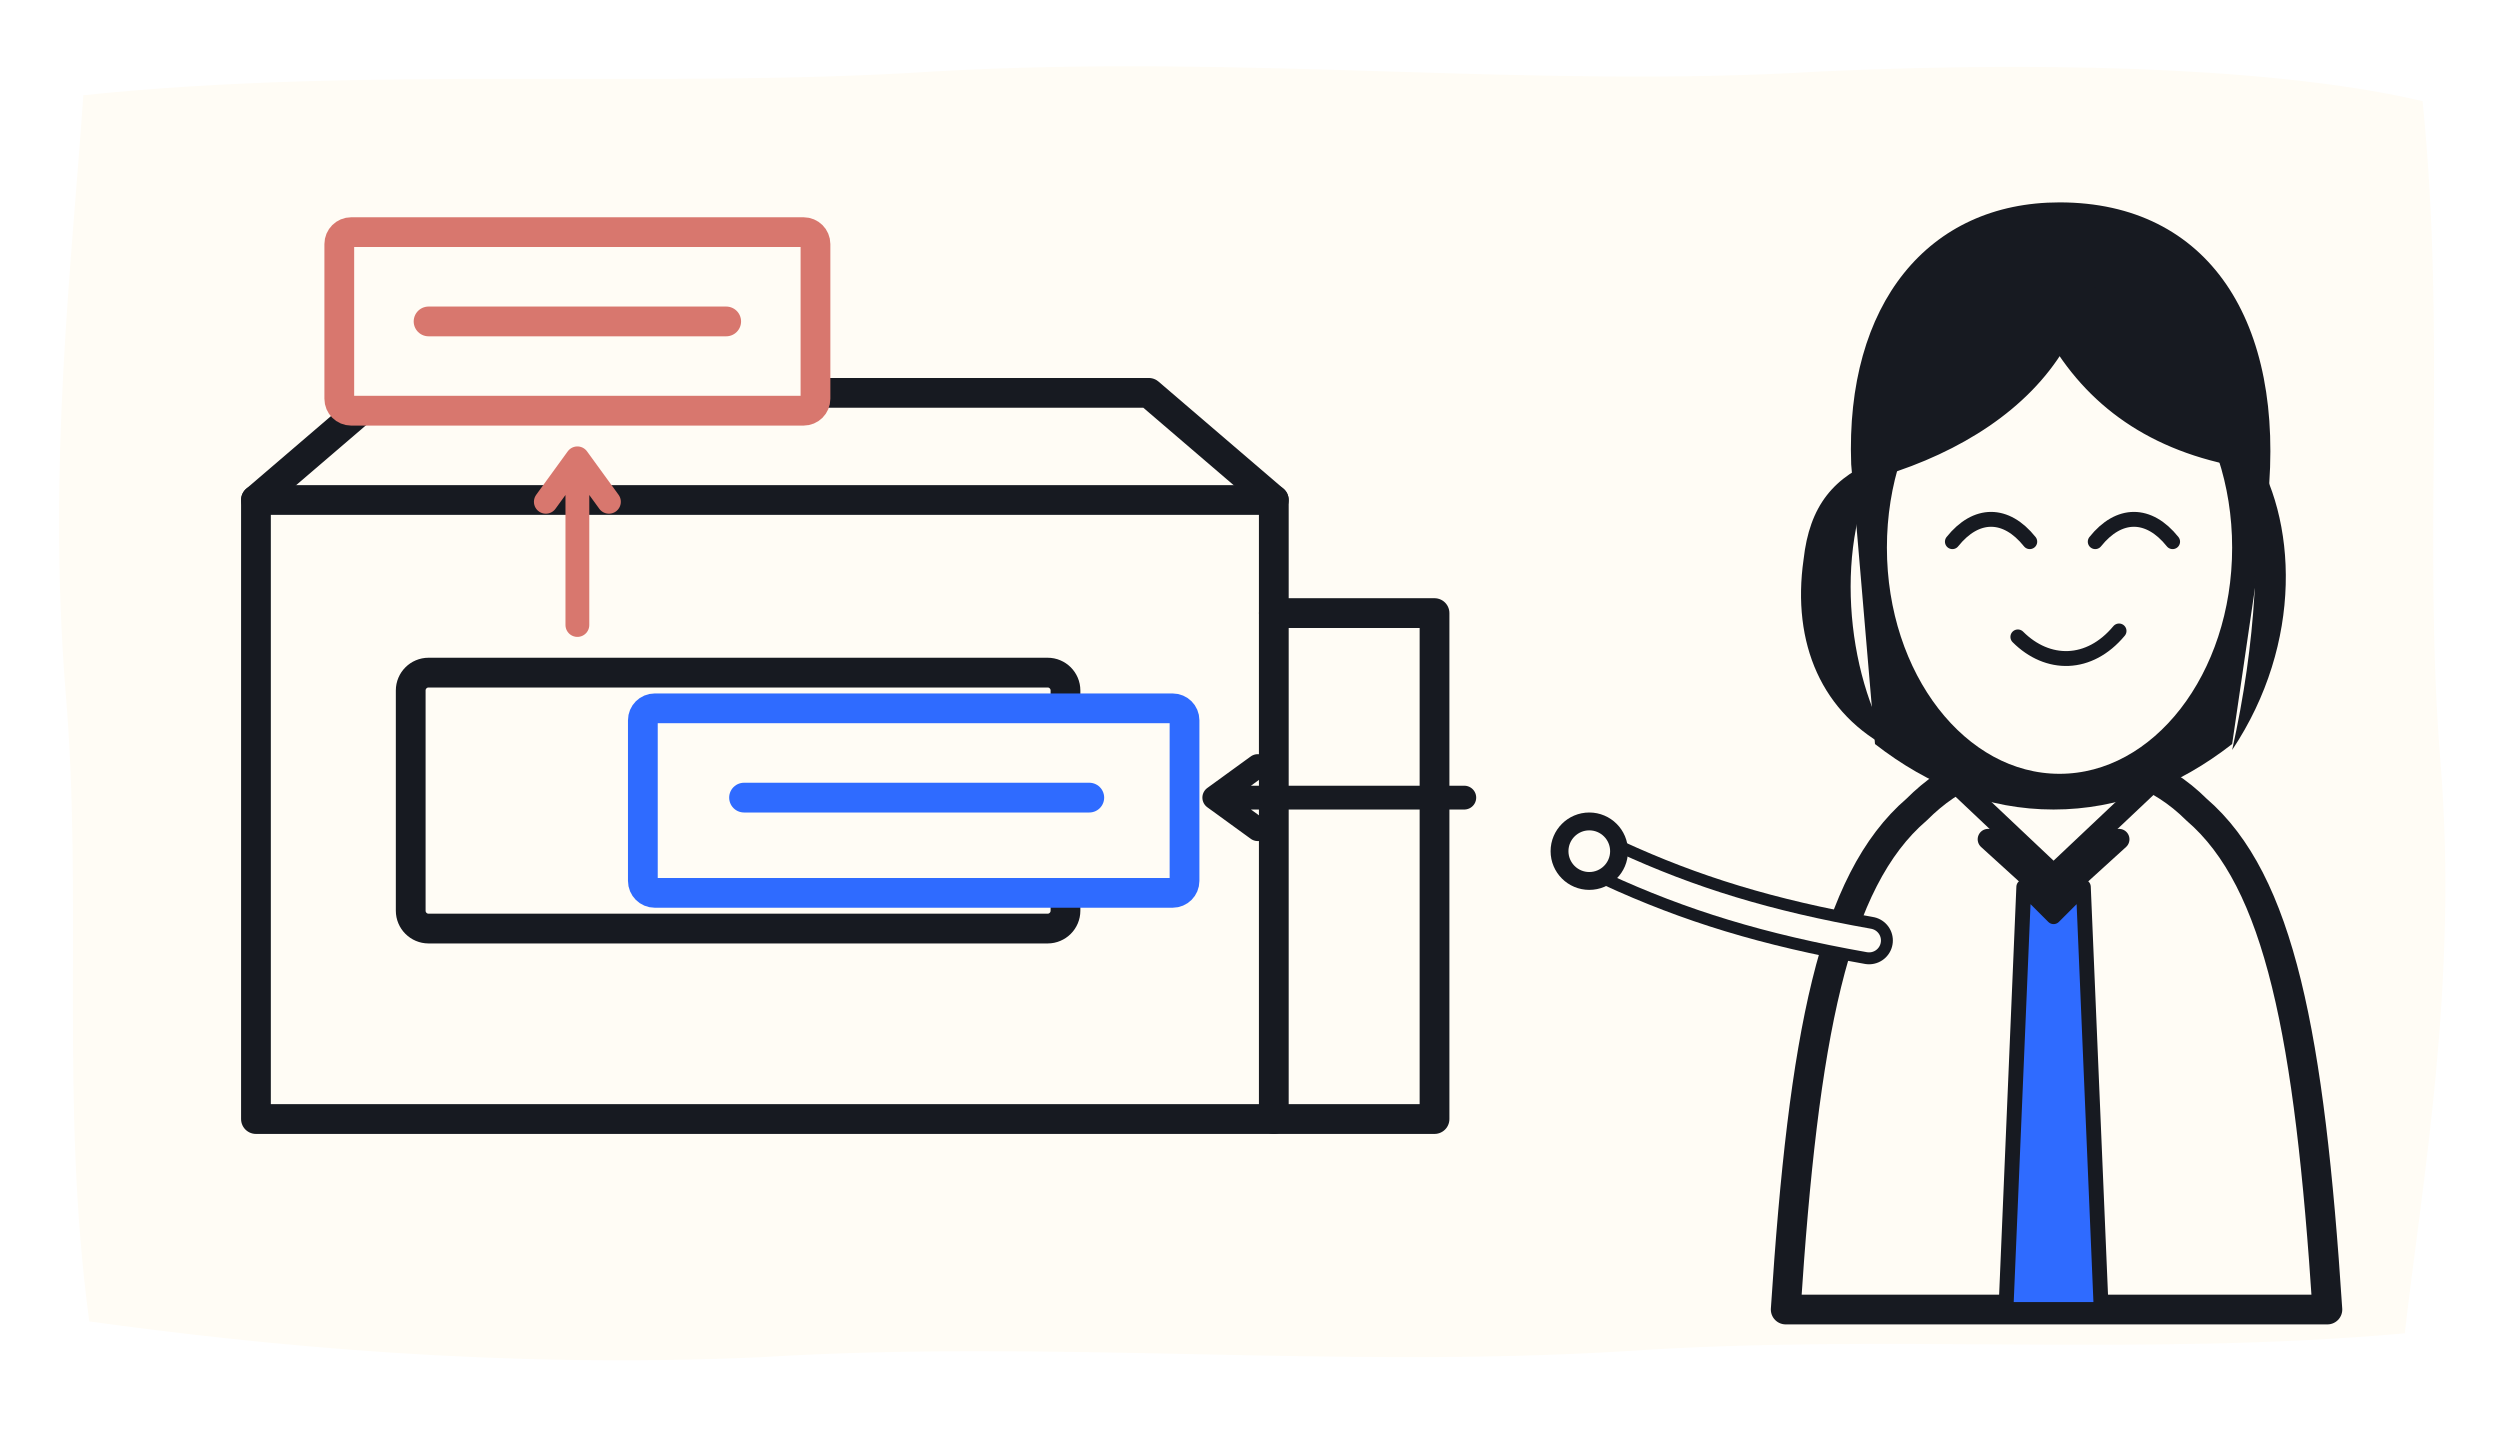
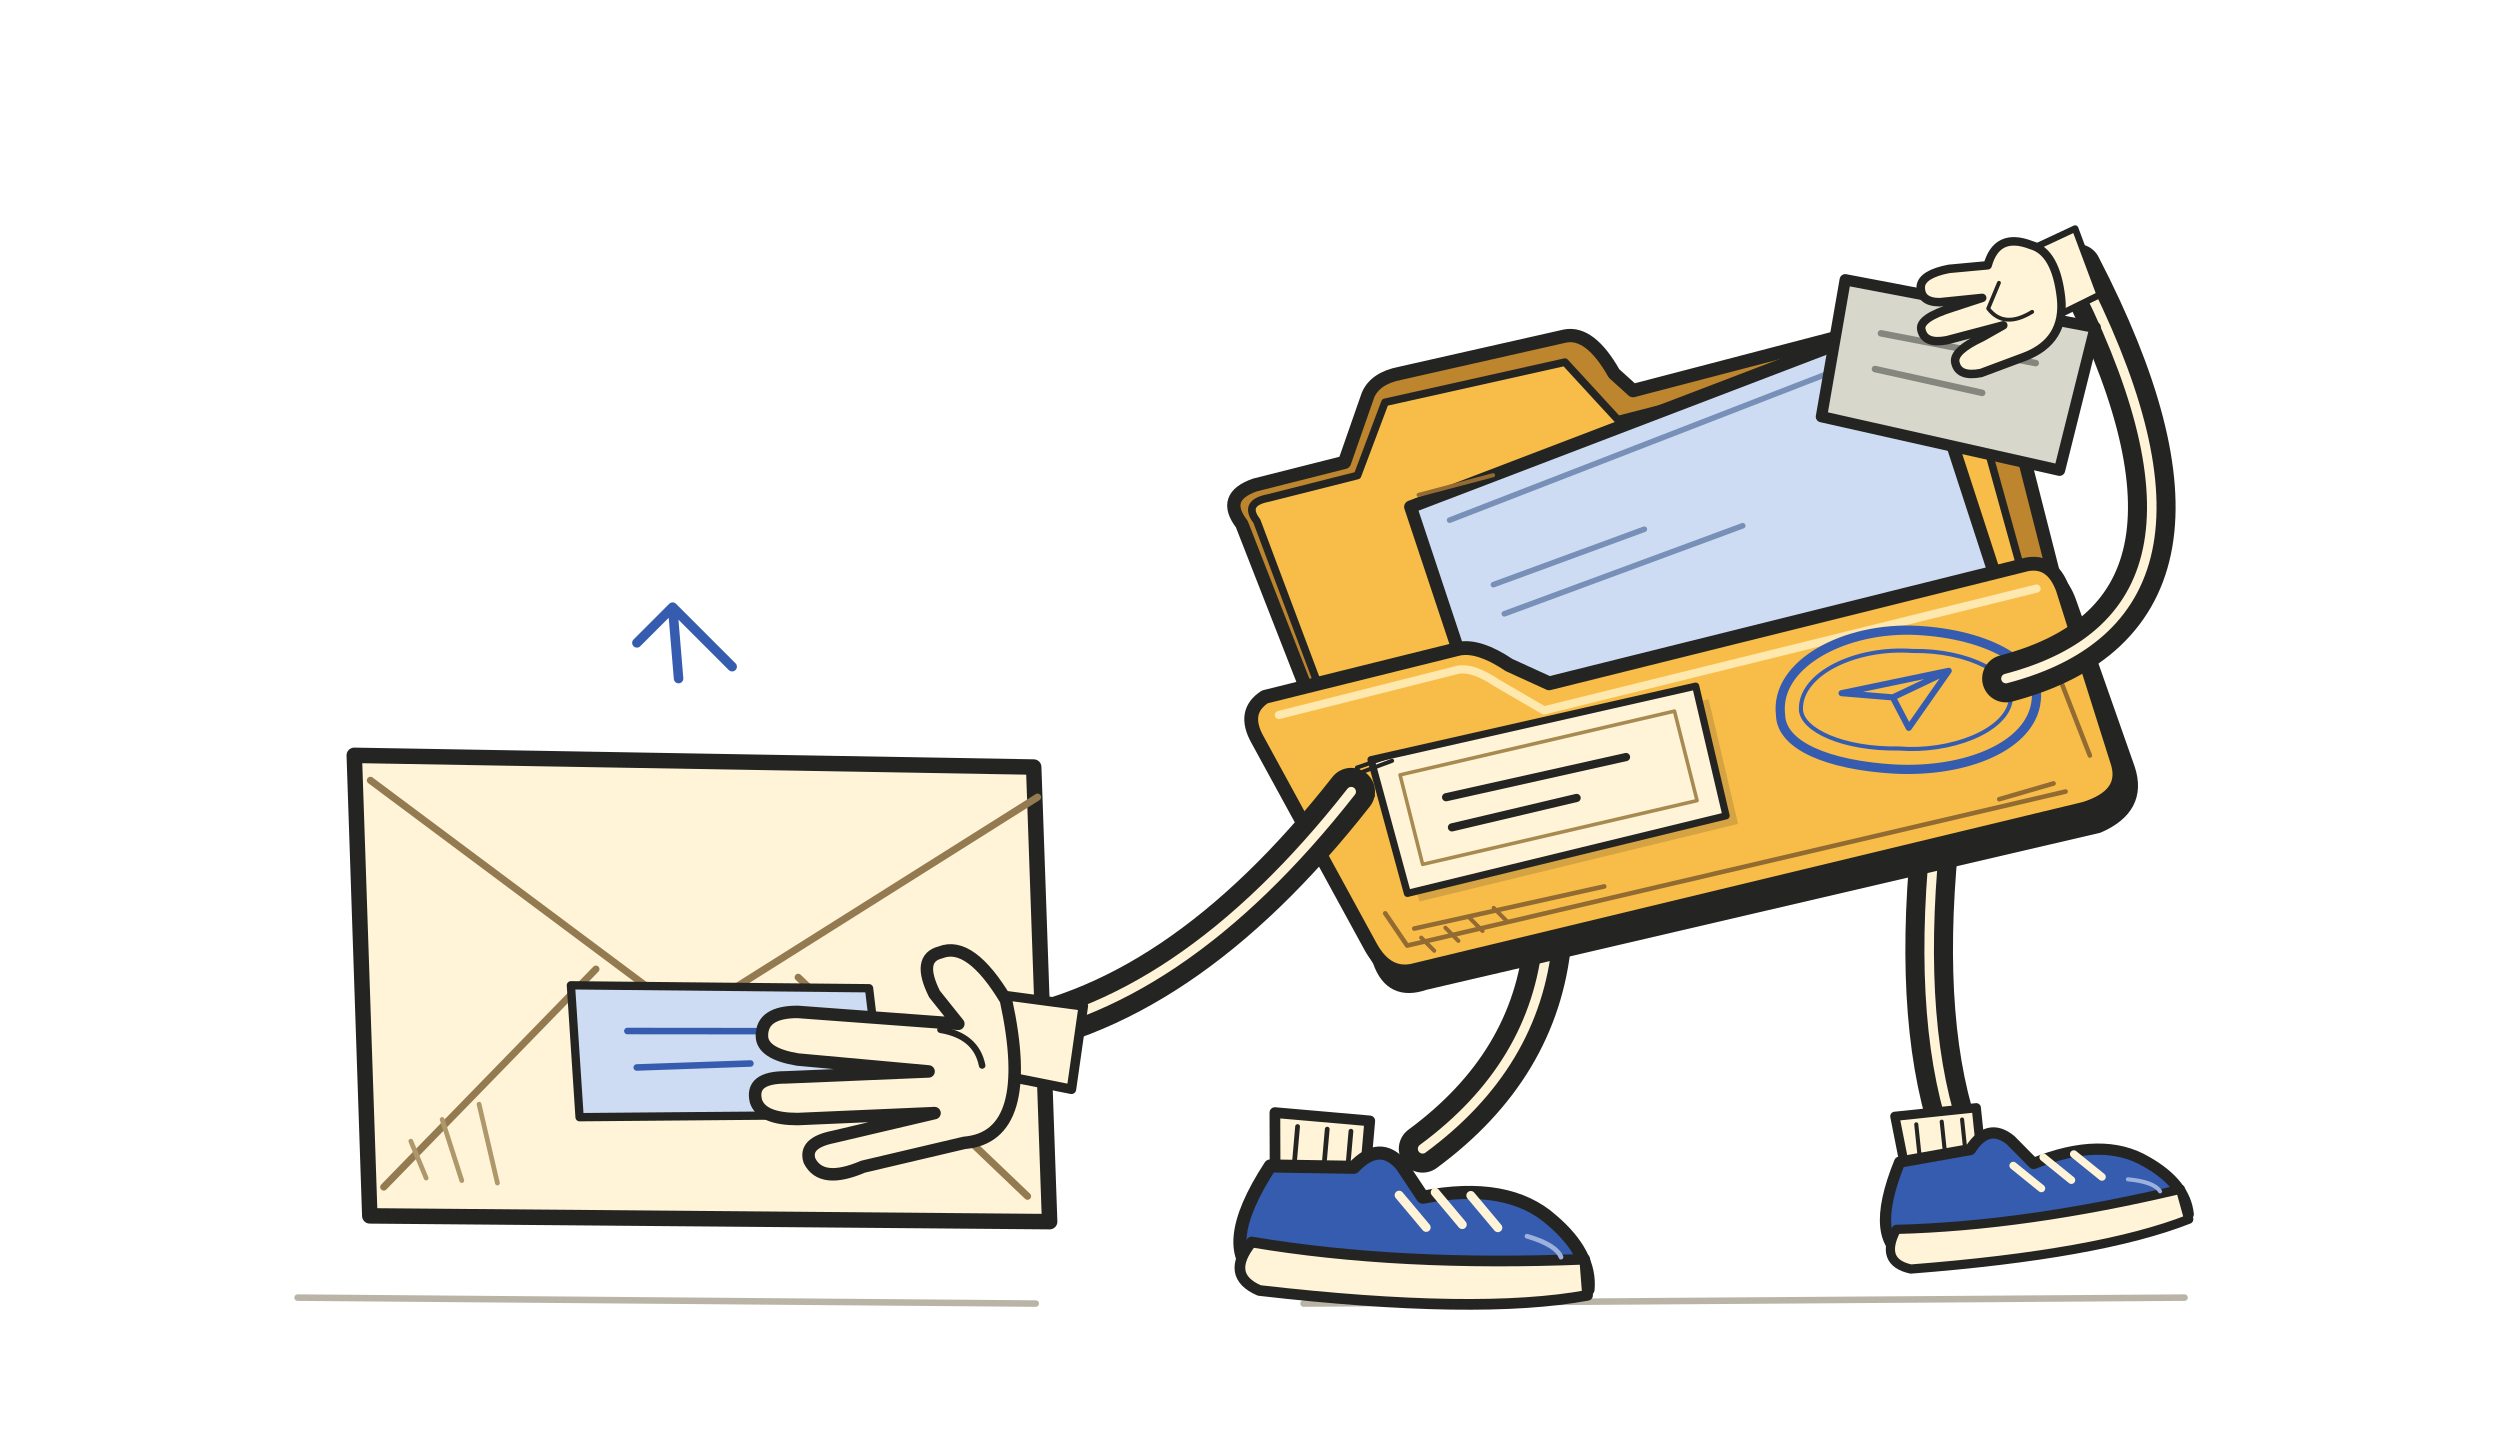
- <svg xmlns="http://www.w3.org/2000/svg" width="420" height="240" viewBox="0 0 420 240" fill="none" shape-rendering="geometricPrecision">
-   <path d="M14 16C62 11 111 15 157 12C210 9 257 15 306 12C350 10 386 12 407 17C411 57 407 91 410 128C413 165 407 198 404 224C359 228 317 224 273 227C224 230 177 225 128 228C84 230 44 226 15 222C10 185 14 151 11 116C8 78 12 45 14 16Z" fill="#FFFCF5" />
+ <svg xmlns="http://www.w3.org/2000/svg" width="420" height="240" viewBox="0 0 420 240" role="img" aria-labelledby="title desc">
  <g stroke-linecap="round" stroke-linejoin="round">
-     <path d="M43 84H214V188H43Z" fill="#FFFCF5" stroke="#171A21" stroke-width="5" />
-     <path d="M214 103H241V188H214M43 84L64 66H193L214 84" fill="none" stroke="#171A21" stroke-width="5" />
-     <rect x="69" y="113" width="110" height="43" rx="3" fill="#FFFCF5" stroke="#171A21" stroke-width="5" />
-     <rect x="57" y="39" width="80" height="30" rx="2" fill="#FFFCF5" stroke="#D8776E" stroke-width="5" />
-     <path d="M72 54H122" stroke="#D8776E" stroke-width="5" />
-     <path d="M97 105L97 77M102.3 84.3L97 77L91.7 84.3" fill="none" stroke="#D8776E" stroke-width="4" />
-     <rect x="108" y="119" width="91" height="31" rx="2" fill="#FFFCF5" stroke="#2F6BFF" stroke-width="5" />
-     <path d="M125 134H183" stroke="#2F6BFF" stroke-width="5" />
-     <path d="M246 134L204 134M211.3 128.7L204 134L211.3 139.3" fill="none" stroke="#171A21" stroke-width="4" />
-   </g>
-   <g aria-hidden="true" stroke-linecap="round" stroke-linejoin="round">
-     <path d="M300 220C303 174 308 148 322 136C328 130 335 127 345 127C355 127 363 130 369 136C383 148 388 174 391 220Z" fill="#FFFCF5" stroke="#171A21" stroke-width="5" />
-     <path d="M327 130L345 147L363 130M334 141L345 151L356 141" fill="none" stroke="#171A21" stroke-width="3.5" />
-     <path d="M340 149L345 154L350 149L353 220H337Z" fill="#2F6BFF" stroke="#171A21" stroke-width="2.5" />
-     <path d="M314 158C297 155 284 151 271 145" fill="none" stroke="#171A21" stroke-width="8" />
-     <path d="M314 158C297 155 284 151 271 145" fill="none" stroke="#FFFCF5" stroke-width="4" />
-     <circle cx="267" cy="143" r="5" fill="#FFFCF5" stroke="#171A21" stroke-width="3" />
-     <path d="M311 78C310 51 324 34 346 34C371 34 384 54 381 84L375 125C366 132 356 136 345 136C334 136 324 132 315 125Z" fill="#171A21" />
-     <ellipse cx="346" cy="92" rx="31" ry="40" fill="#FFFCF5" stroke="#171A21" stroke-width="4" />
-     <path d="M316 79C322 57 334 47 350 49C365 51 375 61 380 78C364 76 353 69 346 58C340 68 329 75 316 79Z" fill="#171A21" stroke="#171A21" stroke-width="2" />
-     <path d="M316 77C308 91 310 113 318 126C306 120 301 108 303 94C304 85 308 80 316 77ZM378 75C386 87 387 108 375 126C379 108 380 91 378 75Z" fill="#171A21" stroke="none" />
-     <g fill="none" stroke="#171A21" stroke-width="2.5">
-       <path d="M328 91c4-5 9-5 13 0M352 91c4-5 9-5 13 0" />
-       <path d="M339 107c5 5 12 5 17-1" />
+     <path d="M50 218l124 1m45 0 148-1" fill="none" stroke="#bab4a7" stroke-width="1.1" />
+     <path d="M260 158Q258 179 239 193M325 142Q322 173 329 192" fill="none" stroke="#242522" stroke-width="8" />
+     <path d="M260 158Q258 179 239 193M325 142Q322 173 329 192" fill="none" stroke="#fff4d7" stroke-width="1.6" />
+     <g transform="translate(196 187) rotate(5 30 14)">
+       <path d="M17 1 33 1 33 12 18 12Z" fill="#fff4d7" stroke="#242522" stroke-width="1.8" />
+       <path d="M21 3v6m5-6v6m4-6v6" fill="none" stroke="#242522" stroke-width="0.8" />
+       <path d="M17 10l14-1q4-5 8-1l4 5q14-4 22 2 7 5 7 11L17 29Q9 25 17 10Z" fill="#365caf" stroke="#242522" stroke-width="2.2" />
+       <path d="M15 23q25 2 56-2l1 6q-18 5-55 4-6-2-2-8Z" fill="#fff4d7" stroke="#242522" stroke-width="1.8" />
+       <path d="m39 13 5 5m1-6 5 5m1-5 5 5" fill="none" stroke="#fff4d7" stroke-width="1.5" />
+       <path d="M61 18q5 1 6 3" fill="none" stroke="#9cb1db" stroke-width="0.8" />
    </g>
+     <g transform="translate(305 185) rotate(-6 30 14) scale(.86)">
+       <path d="M17 1 33 1 33 12 18 12Z" fill="#fff4d7" stroke="#242522" stroke-width="1.8" />
+       <path d="M21 3v6m5-6v6m4-6v6" fill="none" stroke="#242522" stroke-width="0.8" />
+       <path d="M17 10l14-1q4-5 8-1l4 5q14-4 22 2 7 5 7 11L17 29Q9 25 17 10Z" fill="#365caf" stroke="#242522" stroke-width="2.2" />
+       <path d="M15 23q25 2 56-2l1 6q-18 5-55 4-6-2-2-8Z" fill="#fff4d7" stroke="#242522" stroke-width="1.8" />
+       <path d="m39 13 5 5m1-6 5 5m1-5 5 5" fill="none" stroke="#fff4d7" stroke-width="1.5" />
+       <path d="M61 18q5 1 6 3" fill="none" stroke="#9cb1db" stroke-width="0.8" />
+     </g>
+     <g transform="translate(210 49) rotate(-11 80 70) scale(.86)">
+       <path d="M7 28Q4 22 11 21L29 20 36 8Q38 5 43 5L76 4Q81 4 84 13L87 17 150 13Q157 12 158 19L163 106Q163 113 155 115L24 121Z" fill="#bd852e" stroke="#242522" stroke-width="2.6" />
+       <path d="M10 28Q8 24 13 24L31 23 39 10 75 9 83 22 151 18 158 107 25 117Z" fill="#f8bd48" stroke="#242522" stroke-width="1.5" />
+       <path d="M40 31 143 13 153 94 50 108Z" fill="#cddcf2" stroke="#242522" stroke-width="2.5" />
+       <path d="M47 35 136 19M128 24l8-2M53 49 84 44M54 55l49-8" fill="none" stroke="#7890b7" stroke-width="1.1" />
+       <path d="M10 68 15 84 13 93 23 114M155 66l-5 22 9 18" fill="#c58c31" stroke="#242522" stroke-width="1.5" />
+       <path d="M6 65 44 63Q48 63 52 67L59 73 157 68Q162 67 163 74L168 108Q169 116 160 118L25 123Q18 124 17 117L3 73Q1 67 6 65Z" fill="#242522" stroke="#242522" stroke-width="2.4" />
+       <path d="M5 62 44 60Q48 60 53 65L60 70 156 65Q161 65 162 71L166 106Q167 113 158 114L23 120Q18 120 16 114L2 70Q0 64 5 62Z" fill="#f8bd48" stroke="#242522" stroke-width="2.7" />
+       <path d="M7 66 43 64Q46 64 50 68L58 75 157 70" fill="none" stroke="#ffe8ad" stroke-width="1.6" />
+       <path d="M20 108l3 7 132-5M25 112l38-1m79-2 11-1M157 82l4 22" fill="none" stroke="#916b31" stroke-width="0.9" />
+       <path d="M25 81 90 79 91 104 27 107Z" fill="#d6a343" stroke="none" stroke-width="0" />
+       <path d="M23 78 88 76 89 102 25 105Z" fill="#fff4d7" stroke="#242522" stroke-width="1.4" />
+       <path d="M28 82l55-2 1 18-55 2Z" fill="none" stroke="#a68a52" stroke-width="0.7" />
+       <path d="M36 88l36-1M36 94l25-1" fill="none" stroke="#242522" stroke-width="1.6" />
+       <path d="M21 86l-1-7 7-1m-5 7-1-5 6-1" fill="none" stroke="#242522" stroke-width="0.8" />
+       <g transform="rotate(10 128 88)">
+         <path d="M103 89c-1-10 13-17 27-16 14 1 24 7 23 14-1 9-14 14-28 13-13-1-22-5-22-11Z" fill="none" stroke="#365caf" stroke-width="1.8" />
+         <path d="M107 88c0-7 11-12 22-11 11 0 20 5 19 10-1 6-12 10-22 9-11 0-19-4-19-8Z" fill="none" stroke="#365caf" stroke-width="0.8" />
+         <path d="m115 85 21-4-8 11-3-6-10-1m10 1 11-5" fill="none" stroke="#365caf" stroke-width="1.2" />
+       </g>
+       <path d="m26 114 2 3m3-4 2 3m3-4 2 3m3-4 2 3m-1-85 15-1" fill="none" stroke="#936a32" stroke-width="0.8" />
+     </g>
+     <g transform="translate(57 125) rotate(4 60 40)">
+       <path d="M0 6 114 0 122 76 8 83Z" fill="#fff4d7" stroke="#242522" stroke-width="2.6" />
+       <path d="M3 10 59 46 115 5M10 78 43 39m75 33L77 38" fill="none" stroke="#947a50" stroke-width="1.2" />
+       <path d="m14 70 3 6m2-10 4 10m2-13 4 13" fill="none" stroke="#ae986b" stroke-width="0.8" />
+       <path d="M39 42 89 39 93 60 42 64Z" fill="#cddcf2" stroke="#242522" stroke-width="1.4" />
+       <path d="m49 49 29-2m-27 8 19-2" fill="none" stroke="#365caf" stroke-width="1.1" />
+     </g>
+     <path d="M227 133Q198 170 166 174" fill="none" stroke="#242522" stroke-width="8" />
+     <path d="M227 133Q198 170 166 174" fill="none" stroke="#fff4d7" stroke-width="1.6" />
+     <path d="M167 167 182 169 180 183 165 180Z" fill="#fff4d7" stroke="#242522" stroke-width="1.6" />
+     <path d="M169 168q-6-10-11-8-4 1-1 7l4 5-27-2q-6 0-6 4 0 3 6 4l22 2-24 1q-6 0-5 4 1 3 7 3l23-1-17 4q-5 1-4 4 2 4 9 1l17-4q12-1 7-24Z" fill="#fff4d7" stroke="#242522" stroke-width="2.1" />
+     <path d="M158 173q6 1 7 6" fill="none" stroke="#242522" stroke-width="1.1" />
+     <path d="M337 114Q379 103 349 45" fill="none" stroke="#242522" stroke-width="8" />
+     <path d="M337 114Q379 103 349 45" fill="none" stroke="#fff4d7" stroke-width="1.6" />
+     <path d="M310 47 352 55 346 79 306 70Z" fill="#d8d7cc" stroke="#242522" stroke-width="1.9" />
+     <path d="m316 56 26 5m-27 1 18 4" fill="none" stroke="#85867d" stroke-width="1.1" />
+     <g transform="translate(355 61) rotate(169) scale(.65)">
+       <path d="M0 18 11 15 15 33 3 36Z" fill="#fff4d7" stroke="#242522" stroke-width="1.7" />
+       <path d="M10 19q1-11 12-13l12-2q6 0 6 4 0 3-8 5l-6 2 15-1q6 0 6 4 0 3-9 4l-8 1 11 1q5 1 4 5-1 3-8 3l-10-1q-4 8-12 3-6-3-5-15Z" fill="#fff4d7" stroke="#242522" stroke-width="2.2" />
+       <path d="M18 17q8-3 11 3l-4 6m5-3 8-1" fill="none" stroke="#242522" stroke-width="1" />
+     </g>
+     <path d="M107 108l6-6 10 10m-10-10 1 12" fill="none" stroke="#365caf" stroke-width="1.6" />
  </g>
</svg>
